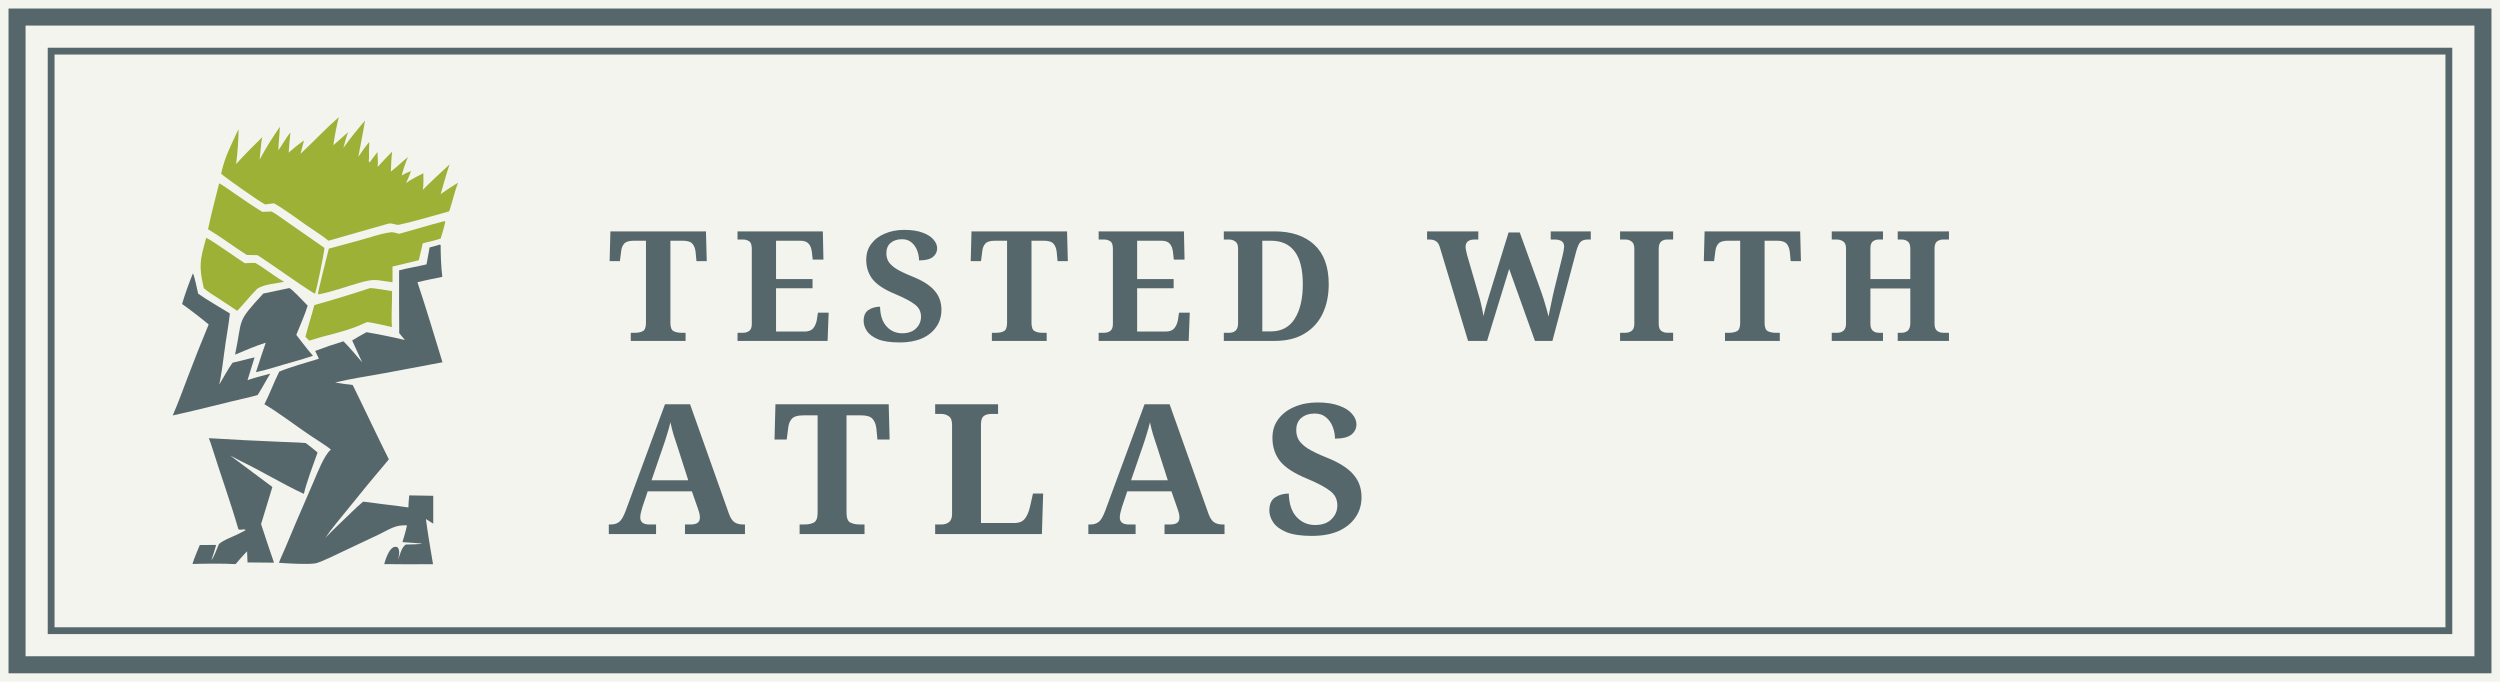
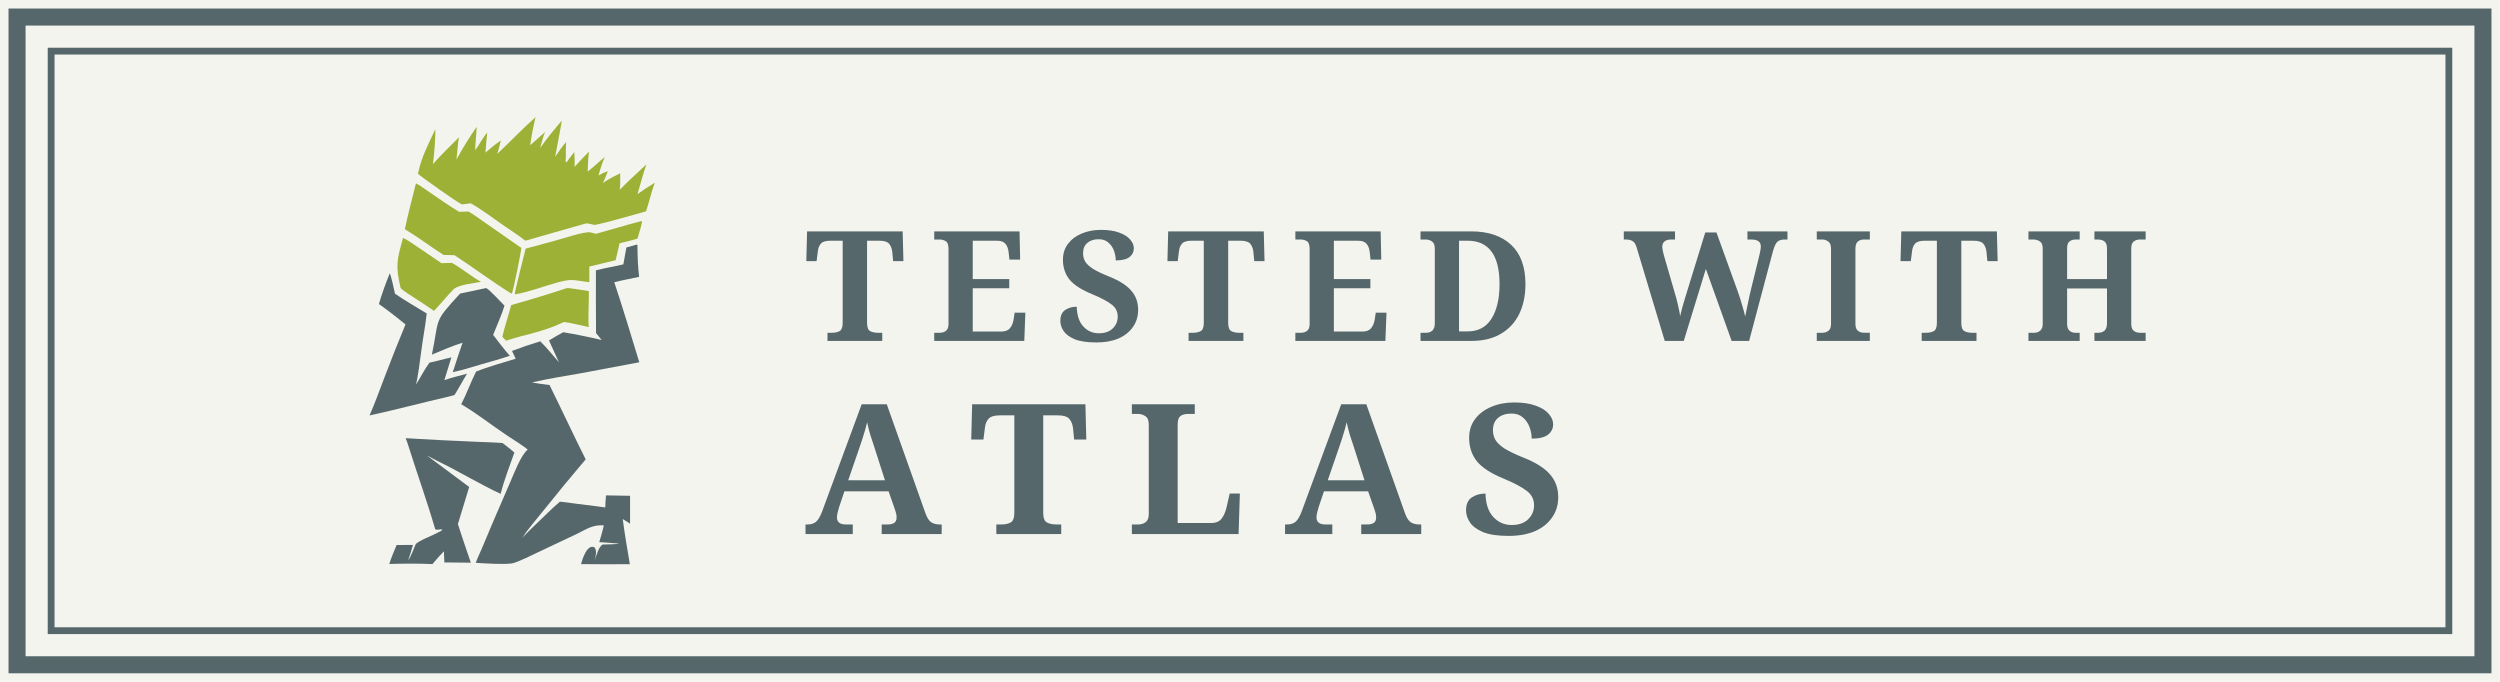
<svg xmlns="http://www.w3.org/2000/svg" width="220.00" height="60.00" viewBox="0 0 220.00 60.00" version="1.1" id="svg12">
  <defs id="defs12" />
  <rect width="220.0" height="60.0" fill="#F4F4EF" id="rect1" />
  <rect x="1.5" y="1.5" width="217.0" height="57.0" fill="none" stroke="#56676B" stroke-width="1.5" id="rect2" />
  <rect x="4.5" y="4.5" width="211.0" height="51.0" fill="none" stroke="#56676B" stroke-width="0.6" id="rect3" />
-   <g transform="translate(14.00,9.00) scale(0.08235) translate(-348.00,-255.00)" id="g11">
+   <g transform="translate(31.32,9.00) scale(0.08235) translate(-348.00,-255.00)" id="g11">
    <path fill="#56676B" d="M647.946 407.088L648.847 407.485C648.94 418.621 649.275 430.506 650.663 441.555C641.698 443.485 633.028 445.054 624.108 447.306C633.271 474.823 642.334 504.989 650.841 532.842L589.033 544.459C571.889 547.53 552.876 550.41 536.122 554.417C542.194 555.444 548.8 556.515 554.897 557.124C567.962 583.577 580.232 609.996 593.528 636.59C578.371 654.423 563.481 672.482 548.864 690.76C542.351 698.815 530.985 712.267 525.654 720.496C534.686 710.975 544.266 702.309 553.615 693.11C557.641 689.149 561.743 685.42 566.054 681.771C568.61 681.97 571.341 682.303 573.881 682.68C587.364 684.684 600.968 685.988 614.444 687.976C614.401 684.08 614.959 679.055 615.29 675.09L640.975 675.508L640.968 705.307L633.147 700.361C635.064 715.581 638.17 733.363 640.727 748.589C623.062 748.708 606.326 748.809 588.6 748.514C589.889 743.222 595.367 726.258 603.118 730.727C605.724 734.757 604.241 739.591 603.38 744.156C604.983 739.436 607.366 729.537 611.891 727.569C613.99 727.518 628.31 727.394 629.091 726.624C621.822 725.884 615.284 725.588 608.053 725.024C609.767 719.135 611.653 713.094 612.902 707.104C600.645 706.367 594.64 711.152 584.066 716.263L544.826 734.822C538.961 737.604 520.233 746.898 514.977 747.732C506.11 749.139 485.899 747.746 476.081 747.161C477.166 743.683 480.779 736.085 482.326 732.414C486.49 722.349 490.72 712.311 495.016 702.301L512.993 660.701C516.929 651.666 524.471 631.73 531.584 626.183C528.244 622.974 513.578 613.817 508.714 610.544C492.989 599.96 476.692 587.22 460.526 577.667C466.193 566.823 470.738 554.034 476.421 542.782C488.316 537.873 506.08 532.991 518.758 529.046L514.789 520.703C524.742 516.952 534.814 513.524 544.988 510.423C551.379 516.611 559.018 525.967 564.994 532.926L554.315 509.521C559.057 506.476 564.642 503.493 569.594 500.705C583.358 503.04 597.042 505.821 610.626 509.044C608.586 506.618 606.579 504.165 604.606 501.685C604.434 479.333 604.388 456.979 604.468 434.626C612.991 432.295 624.609 430.454 633.773 428.234L637.038 410.188C640.479 409.104 644.438 408.082 647.946 407.088Z" id="path3" />
    <path fill="#9DB136" d="M539.993 270.92C537.576 280.81 535.647 290.812 534.212 300.89C539.653 296.354 544.616 291.456 550.063 286.894C547.895 292.332 546.46 298.182 544.919 303.844C551.391 294.445 560.77 283.077 568.082 274.493C565.997 287.32 563.231 300.516 560.892 313.366C564.476 308.021 568.383 302.209 572.661 297.435C572.359 301.761 572.172 310.124 572.35 314.408C572.198 315.967 571.741 318.058 572.516 319.254C573.868 318.681 575.072 316.448 575.967 315.123C576.496 314.72 580.625 309.052 581.324 308.112C581.644 313.38 582.008 318.831 581.577 324.091C586.618 318.492 591.799 313.022 597.115 307.685C596.145 313.711 595.951 322.828 595.656 329.066C601.917 324.261 607.703 318.529 613.988 313.522C610.88 320.625 609.195 325.882 607.279 333.262C611.157 330.93 612.991 330.1 617.195 328.563C615.467 333.559 614.177 336.529 611.972 341.295C616.738 337.607 624.911 333.669 630.417 330.812C630.534 336.394 630.676 342.956 629.905 348.449C638.821 339.482 649.129 329.95 658.458 321.347C655.18 330.622 651.662 343.558 648.905 353.128C655.363 348.475 660.613 345.182 667.44 340.936C664.326 348.703 661.109 362.551 658.033 371.466C655.8 372.269 653.207 372.955 650.875 373.57C635.323 377.676 619.822 382.654 604.088 385.944C601.429 386.5 596.713 383.684 592.966 384.722C586.426 386.532 579.728 388.491 573.208 390.332L529.075 402.932C522.675 397.806 511.952 390.915 504.914 386.023C494.556 378.823 481.557 368.975 470.729 362.96C467.598 363.425 464.458 363.83 461.312 364.174C456.04 361.835 418.032 334.915 414.284 331.362C418.396 312.354 424.873 301.312 432.826 283.749C433.301 291.544 431.496 312.991 430.277 321.057C439.142 311.149 448.748 301.673 458.204 292.329C456.854 297.897 456.333 309.709 455.435 316.276C461.978 304.186 469.199 292.475 477.064 281.2C476.781 289.463 475.669 297.849 475.431 306.346C479.868 300.345 483.3 293.236 488.349 287.341C487.481 294.807 486.962 301.277 486.469 308.806C491.963 303.937 496.846 299.944 502.88 295.787C501.725 300.587 500.468 305.361 499.11 310.107C512.682 297.43 526.422 282.783 539.993 270.92Z" id="path4" />
    <path fill="#56676B" d="M401.164 613.951C426.564 615.508 451.98 616.798 477.407 617.821C486.21 618.26 495.848 618.393 504.543 619.107C508.885 622.129 513.247 625.871 517.362 629.248C512.814 641.914 505.744 660.651 502.69 673.45C479.957 662.974 457.713 649.158 435.05 638.324C431.318 636.539 427.63 634.193 423.922 632.475L469.065 666.103L456.979 705.77C461.468 719.555 466.081 733.3 470.815 747.003C461.383 746.835 451.95 746.745 442.517 746.734L441.998 734.816C437.76 739.239 433.683 743.813 429.775 748.529C416.118 747.766 397.634 747.989 383.649 748.381C385.516 742.065 388.955 734.424 391.479 728.13C397.312 728.039 403.146 727.995 408.98 727.998C407.329 733.953 405.937 738.581 403.845 744.388C406.371 741.465 410.16 731.419 411.813 727.426C414.727 723.35 430.51 717.925 436.558 714.258C438.078 713.541 439.355 713.126 440.444 711.873C439.19 711.156 438.425 711.515 436.685 711.603C434.21 711.764 434.353 712.173 432.69 711.107C424.18 681.743 413.655 652.631 404.483 623.438C403.549 620.464 402.358 616.818 401.164 613.951Z" id="path5" />
    <path fill="#9DB136" d="M412.173 341.603C414.834 342.749 424.843 349.846 427.769 351.855C437.997 358.876 447.611 365.636 458.274 372.072L468.277 371.743C472.503 373.932 483.14 381.679 487.696 384.85L524.743 410.621C524.127 417.306 516.785 453.485 514.759 459.184L513.781 459.289C493.891 446.86 473.269 431.473 453.317 418.41L441.706 418.151C427.736 409.319 414.932 399.426 400.313 390.658C403.815 373.521 408.076 358.396 412.173 341.603Z" id="path6" />
    <path fill="#56676B" d="M384.152 437.83C385.526 439.581 388.938 456.006 389.741 459.55C399.459 466.365 413.309 474.339 423.655 480.676C422.321 493.545 419.33 508.739 417.717 521.845C416.744 529.753 414.097 549.751 412.181 556.713C416.374 550.084 422.183 538.965 426.567 533.266C434.526 531.643 442.112 529.3 450.034 527.62C447.433 535.694 444.926 543.799 442.514 551.932C449.019 549.553 459.829 546.911 466.789 544.993C462.176 552.448 458.202 560.181 453.39 567.763L448.375 569.216C419.864 575.724 390.935 583.537 362.543 589.667C368.15 576.993 373.671 561.767 378.613 548.764C385.76 529.866 393.216 511.086 400.977 492.432C393.743 486.342 380.323 475.998 372.583 470.603C374.965 461.842 380.665 446.189 384.152 437.83Z" id="path7" />
    <path fill="#9DB136" d="M652.697 382.055L653.362 382.03L653.755 382.715C652.864 387.875 650.469 395.502 648.89 400.667C643.951 402.346 635.166 404.267 629.752 405.695C628.289 411.811 627.085 417.642 625.503 423.804C616.292 426.241 606.712 428.159 597.403 430.555C597.573 435.996 597.443 441.858 597.421 447.333C579.579 445.173 579.597 442.937 561.493 448.091C548.46 451.802 531.961 457.82 519.056 460.113C518.412 460.241 518.838 460.199 517.777 459.994C517.417 458.458 528.234 415.84 529.39 411.358C544.519 407.237 559.687 403.379 574.724 398.874C581.697 396.784 589.16 394.646 596.371 393.82C597.868 393.649 602.856 395.122 604.532 395.569C620.736 391.149 636.21 386.288 652.697 382.055Z" id="path8" />
    <path fill="#56676B" d="M486.635 453.639L487.363 453.607C490.652 455.147 503.189 468.767 506.776 472.317C504.573 480.16 497.878 495.448 494.625 503.58C500.121 510.629 506.586 519.362 512.47 525.896C499.274 530.439 485.31 533.856 471.975 538.033C465.374 540.101 458.244 541.993 451.471 543.377L453.378 537.679C456.137 529.065 459.001 520.485 461.969 511.941C452.285 514.845 438.547 520.723 429.187 524.688C437.537 484.628 430.138 491.093 459.371 459.39C468.445 457.409 477.534 455.492 486.635 453.639Z" id="path9" />
    <path fill="#9DB136" d="M398.414 399.869C403.295 402.243 410.499 407.297 415.096 410.407L439.513 426.979C443.281 426.725 446.911 426.688 450.686 426.631C459.951 431.732 471.242 441.027 481.691 446.9C473.249 448.542 459.691 449.544 452.766 454.388C445.83 461.382 438.721 470.385 431.444 477.905C424.755 473.314 417.998 468.823 411.175 464.432C406.88 461.643 399.383 457.081 395.816 453.714C390.259 429.742 391.584 423.86 398.414 399.869Z" id="path10" />
    <path fill="#9DB136" d="M573.4 453.57C576.686 453.304 592.348 456.163 596.925 456.785C597.165 467.774 595.892 485.219 596.864 495.226C588.588 493.426 578.594 490.935 570.401 489.82C568.304 490.615 565.96 491.678 563.906 492.616C552.789 497.694 540.901 500.61 529.149 503.854C524.62 504.734 513.443 508.305 508.438 509.717C507.137 508.566 505.622 506.811 504.421 505.501C507.165 494.373 510.963 482.949 513.906 471.709C533.878 466.134 553.715 460.086 573.4 453.57Z" id="path11" />
  </g>
-   <path d="m 55.508,30 v -0.716 h 0.378 q 0.418,0 0.689,-0.148 0.27,-0.148 0.27,-0.729 v -7.223 h -1.08 q -0.608,0 -0.837,0.257 -0.23,0.257 -0.27,0.702 l -0.108,0.837 h -0.904 l 0.068,-2.619 h 8.411 l 0.068,2.619 h -0.904 l -0.081,-0.837 q -0.054,-0.446 -0.283,-0.702 -0.23,-0.257 -0.837,-0.257 h -1.093 v 7.223 q 0,0.581 0.27,0.729 0.283,0.148 0.689,0.148 h 0.378 V 30 Z m 9.395,0 v -0.716 h 0.472 q 0.351,0 0.567,-0.175 0.216,-0.175 0.216,-0.594 v -6.601 q 0,-0.553 -0.243,-0.689 -0.23,-0.148 -0.553,-0.148 h -0.459 V 20.361 h 7.506 l 0.054,2.484 h -0.945 l -0.068,-0.634 q -0.054,-0.499 -0.283,-0.756 -0.216,-0.27 -0.743,-0.27 h -2.133 v 3.375 h 3.213 v 0.81 h -3.213 v 3.807 h 2.498 q 0.526,0 0.769,-0.283 0.243,-0.297 0.324,-0.743 l 0.095,-0.634 h 0.945 L 72.828,30 Z m 14.255,0.135 q -1.202,0 -1.903,-0.283 -0.689,-0.297 -0.972,-0.729 -0.283,-0.432 -0.283,-0.877 0,-0.689 0.432,-0.972 0.432,-0.283 1.012,-0.283 0.027,1.147 0.581,1.742 0.553,0.594 1.363,0.594 0.783,0 1.215,-0.418 0.446,-0.432 0.446,-1.04 0,-0.689 -0.567,-1.093 -0.553,-0.418 -1.688,-0.891 -1.417,-0.581 -1.998,-1.296 -0.567,-0.729 -0.567,-1.728 0,-0.824 0.446,-1.404 0.446,-0.594 1.202,-0.904 0.756,-0.324 1.701,-0.324 0.972,0 1.607,0.243 0.648,0.23 0.959,0.608 0.324,0.364 0.324,0.769 0,0.472 -0.378,0.769 -0.378,0.297 -1.215,0.297 0,-0.432 -0.162,-0.864 -0.162,-0.432 -0.499,-0.716 -0.324,-0.283 -0.837,-0.283 -0.621,0 -0.999,0.324 -0.378,0.31 -0.378,0.918 0,0.378 0.175,0.702 0.189,0.324 0.675,0.648 0.499,0.31 1.404,0.675 1.391,0.553 1.984,1.256 0.608,0.689 0.608,1.688 0,0.864 -0.459,1.512 -0.446,0.648 -1.269,1.012 -0.824,0.351 -1.958,0.351 z M 87.285,30 v -0.716 h 0.378 q 0.418,0 0.689,-0.148 0.27,-0.148 0.27,-0.729 v -7.223 h -1.08 q -0.608,0 -0.837,0.257 -0.23,0.257 -0.27,0.702 l -0.108,0.837 h -0.904 l 0.068,-2.619 h 8.411 l 0.068,2.619 h -0.904 l -0.081,-0.837 q -0.054,-0.446 -0.283,-0.702 -0.23,-0.257 -0.837,-0.257 h -1.093 v 7.223 q 0,0.581 0.27,0.729 0.283,0.148 0.689,0.148 h 0.378 V 30 Z m 9.395,0 v -0.716 h 0.472 q 0.351,0 0.567,-0.175 0.216,-0.175 0.216,-0.594 v -6.601 q 0,-0.553 -0.243,-0.689 -0.23,-0.148 -0.553,-0.148 h -0.459 V 20.361 h 7.506 l 0.054,2.484 h -0.945 l -0.068,-0.634 q -0.054,-0.499 -0.283,-0.756 -0.216,-0.27 -0.743,-0.27 h -2.133 v 3.375 h 3.213 v 0.81 h -3.213 v 3.807 h 2.498 q 0.526,0 0.769,-0.283 0.243,-0.297 0.324,-0.743 l 0.095,-0.634 h 0.945 L 104.605,30 Z m 11.015,0 v -0.716 h 0.486 q 0.338,0 0.553,-0.189 0.216,-0.203 0.216,-0.648 v -6.561 q 0,-0.472 -0.243,-0.634 -0.23,-0.175 -0.581,-0.175 h -0.432 V 20.361 h 4.468 q 2.228,0 3.497,1.175 1.269,1.175 1.269,3.47 0,1.472 -0.54,2.606 -0.54,1.121 -1.607,1.755 -1.053,0.634 -2.619,0.634 z m 4.144,-0.837 q 1.391,0 2.092,-1.107 0.716,-1.121 0.716,-3.051 0,-1.931 -0.716,-2.876 -0.702,-0.945 -2.079,-0.945 h -0.769 V 29.163 Z M 126.717,21.792 q -0.121,-0.432 -0.351,-0.567 -0.216,-0.148 -0.608,-0.148 H 125.583 V 20.361 h 4.509 v 0.716 h -0.31 q -0.81,0 -0.81,0.648 0,0.108 0.041,0.324 0.041,0.216 0.095,0.405 l 0.904,3.119 q 0.108,0.338 0.216,0.756 0.108,0.405 0.189,0.81 0.095,0.392 0.121,0.689 0.095,-0.432 0.203,-0.81 0.108,-0.392 0.23,-0.783 l 1.782,-5.778 h 0.986 l 1.863,5.157 q 0.23,0.634 0.405,1.269 0.189,0.621 0.257,0.972 0.108,-0.486 0.243,-1.161 0.135,-0.689 0.297,-1.337 l 0.716,-2.916 q 0.041,-0.162 0.081,-0.392 0.041,-0.23 0.041,-0.338 0,-0.351 -0.216,-0.486 -0.203,-0.148 -0.648,-0.148 H 136.464 V 20.361 h 3.523 v 0.716 h -0.257 q -0.392,0 -0.621,0.189 -0.216,0.189 -0.405,0.864 L 136.613,30 h -1.539 l -2.268,-6.332 -1.944,6.332 h -1.674 z M 142.565,30 v -0.716 h 0.486 q 0.297,0 0.526,-0.162 0.243,-0.175 0.243,-0.621 V 21.9 q 0,-0.486 -0.243,-0.648 -0.23,-0.175 -0.526,-0.175 h -0.486 V 20.361 h 4.671 v 0.716 h -0.513 q -0.324,0 -0.54,0.175 -0.216,0.175 -0.216,0.661 v 6.574 q 0,0.446 0.216,0.621 0.23,0.175 0.54,0.175 h 0.513 V 30 Z m 9.233,0 v -0.716 h 0.378 q 0.418,0 0.689,-0.148 0.27,-0.148 0.27,-0.729 v -7.223 h -1.08 q -0.608,0 -0.837,0.257 -0.23,0.257 -0.27,0.702 l -0.108,0.837 h -0.904 l 0.068,-2.619 h 8.411 l 0.068,2.619 h -0.904 l -0.081,-0.837 q -0.054,-0.446 -0.283,-0.702 -0.23,-0.257 -0.837,-0.257 h -1.093 v 7.223 q 0,0.581 0.27,0.729 0.283,0.148 0.689,0.148 h 0.378 V 30 Z m 9.396,0 v -0.716 h 0.486 q 0.338,0 0.553,-0.189 0.216,-0.189 0.216,-0.608 v -6.615 q 0,-0.459 -0.243,-0.621 -0.243,-0.175 -0.594,-0.175 h -0.418 V 20.361 h 4.509 v 0.716 h -0.364 q -0.324,0 -0.54,0.175 -0.203,0.162 -0.203,0.608 v 2.7 h 3.51 v -2.673 q 0,-0.472 -0.216,-0.634 -0.216,-0.175 -0.581,-0.175 h -0.31 V 20.361 h 4.509 v 0.716 h -0.499 q -0.324,0 -0.553,0.175 -0.216,0.162 -0.216,0.634 v 6.615 q 0,0.418 0.216,0.608 0.23,0.175 0.553,0.175 h 0.499 V 30 h -4.509 v -0.716 h 0.324 q 0.351,0 0.567,-0.189 0.216,-0.203 0.216,-0.661 v -3.051 h -3.51 v 3.105 q 0,0.418 0.203,0.608 0.216,0.189 0.54,0.189 h 0.364 V 30 Z" id="text11" style="font-weight:700;font-size:13.5px;font-family:'Noto Serif';letter-spacing:2.2;fill:#56676b" aria-label="TESTED WITH" />
-   <path d="m 53.574,47 v -0.848 h 0.192 q 0.432,0 0.72,-0.224 0.288,-0.224 0.56,-0.944 l 3.472,-9.408 h 2.208 l 3.408,9.6 q 0.192,0.544 0.48,0.768 0.304,0.208 0.752,0.208 h 0.192 V 47 h -5.28 v -0.848 h 0.528 q 0.352,0 0.56,-0.128 0.224,-0.144 0.224,-0.48 0,-0.192 -0.048,-0.384 -0.048,-0.192 -0.096,-0.32 l -0.56,-1.6 h -3.888 l -0.464,1.376 q -0.064,0.192 -0.128,0.464 -0.064,0.256 -0.064,0.448 0,0.624 0.784,0.624 h 0.608 V 47 Z m 3.76,-4.736 h 3.232 l -0.944,-2.944 q -0.176,-0.544 -0.352,-1.072 -0.16,-0.544 -0.272,-1.088 -0.128,0.544 -0.288,1.04 -0.144,0.496 -0.336,1.04 z M 70.366,47 v -0.848 h 0.448 q 0.496,0 0.816,-0.176 0.32,-0.176 0.32,-0.864 v -8.56 h -1.28 q -0.72,0 -0.992,0.304 -0.272,0.304 -0.32,0.832 l -0.128,0.992 h -1.072 l 0.08,-3.104 h 9.968 l 0.08,3.104 h -1.072 l -0.096,-0.992 q -0.064,-0.528 -0.336,-0.832 -0.272,-0.304 -0.992,-0.304 h -1.296 v 8.56 q 0,0.688 0.32,0.864 0.336,0.176 0.816,0.176 h 0.448 V 47 Z m 11.928,0 v -0.848 h 0.576 q 0.352,0 0.624,-0.192 0.288,-0.208 0.288,-0.736 v -7.84 q 0,-0.56 -0.288,-0.752 -0.288,-0.208 -0.688,-0.208 h -0.512 v -0.848 h 5.536 v 0.848 h -0.544 q -0.48,0 -0.72,0.192 -0.24,0.192 -0.24,0.72 v 8.688 h 2.976 q 0.56,0 0.864,-0.352 0.304,-0.368 0.464,-1.04 l 0.272,-1.2 h 0.896 l -0.112,3.568 z m 13.48,0 v -0.848 h 0.192 q 0.432,0 0.72,-0.224 0.288,-0.224 0.56,-0.944 L 100.718,35.576 h 2.208 l 3.408,9.6 q 0.192,0.544 0.48,0.768 0.304,0.208 0.752,0.208 h 0.192 V 47 h -5.28 v -0.848 h 0.528 q 0.352,0 0.56,-0.128 0.224,-0.144 0.224,-0.48 0,-0.192 -0.048,-0.384 -0.048,-0.192 -0.096,-0.32 l -0.56,-1.6 h -3.888 l -0.464,1.376 q -0.064,0.192 -0.128,0.464 -0.064,0.256 -0.064,0.448 0,0.624 0.784,0.624 h 0.608 V 47 Z m 3.76,-4.736 H 102.766 l -0.944,-2.944 q -0.176,-0.544 -0.352,-1.072 -0.16,-0.544 -0.272,-1.088 -0.128,0.544 -0.288,1.04 -0.144,0.496 -0.336,1.04 z M 115.446,47.16 q -1.424,0 -2.256,-0.336 -0.816,-0.352 -1.152,-0.864 -0.336,-0.512 -0.336,-1.04 0,-0.816 0.512,-1.152 0.512,-0.336 1.2,-0.336 0.032,1.36 0.688,2.064 0.656,0.704 1.616,0.704 0.928,0 1.44,-0.496 0.528,-0.512 0.528,-1.232 0,-0.816 -0.672,-1.296 -0.656,-0.496 -2,-1.056 -1.68,-0.688 -2.368,-1.536 -0.672,-0.864 -0.672,-2.048 0,-0.976 0.528,-1.664 0.528,-0.704 1.424,-1.072 0.896,-0.384 2.016,-0.384 1.152,0 1.904,0.288 0.768,0.272 1.136,0.72 0.384,0.432 0.384,0.912 0,0.56 -0.448,0.912 -0.448,0.352 -1.44,0.352 0,-0.512 -0.192,-1.024 -0.192,-0.512 -0.592,-0.848 -0.384,-0.336 -0.992,-0.336 -0.736,0 -1.184,0.384 -0.448,0.368 -0.448,1.088 0,0.448 0.208,0.832 0.224,0.384 0.8,0.768 0.592,0.368 1.664,0.8 1.648,0.656 2.352,1.488 0.72,0.816 0.72,2 0,1.024 -0.544,1.792 -0.528,0.768 -1.504,1.2 -0.976,0.416 -2.32,0.416 z" id="text12" style="font-weight:700;font-size:16px;font-family:'Noto Serif';letter-spacing:3.4;fill:#56676b" aria-label="ATLAS" />
+   <path d="m 72.818,30 v -0.716 h 0.378 q 0.418,0 0.689,-0.148 0.27,-0.148 0.27,-0.729 v -7.223 h -1.08 q -0.608,0 -0.837,0.257 -0.23,0.257 -0.27,0.702 l -0.108,0.837 H 70.955 l 0.068,-2.619 h 8.411 l 0.068,2.619 H 78.596 L 78.515,22.143 Q 78.461,21.698 78.231,21.441 78.002,21.184 77.394,21.184 H 76.301 v 7.223 q 0,0.581 0.27,0.729 0.283,0.148 0.689,0.148 h 0.378 V 30 Z m 9.395,0 v -0.716 h 0.472 q 0.351,0 0.567,-0.175 0.216,-0.175 0.216,-0.594 v -6.601 q 0,-0.553 -0.243,-0.689 -0.23,-0.148 -0.553,-0.148 h -0.459 V 20.361 h 7.506 l 0.054,2.484 h -0.945 l -0.068,-0.634 q -0.054,-0.499 -0.283,-0.756 -0.216,-0.27 -0.743,-0.27 h -2.133 v 3.375 h 3.213 v 0.81 h -3.213 v 3.807 h 2.498 q 0.526,0 0.769,-0.283 0.243,-0.297 0.324,-0.743 l 0.095,-0.634 h 0.945 L 90.138,30 Z m 14.255,0.135 q -1.202,0 -1.903,-0.283 -0.689,-0.297 -0.972,-0.729 -0.283,-0.432 -0.283,-0.877 0,-0.689 0.432,-0.972 0.432,-0.283 1.012,-0.283 0.027,1.147 0.581,1.742 0.553,0.594 1.363,0.594 0.783,0 1.215,-0.418 0.446,-0.432 0.446,-1.04 0,-0.689 -0.567,-1.093 -0.553,-0.418 -1.688,-0.891 -1.417,-0.581 -1.998,-1.296 -0.567,-0.729 -0.567,-1.728 0,-0.824 0.446,-1.404 0.446,-0.594 1.202,-0.904 0.756,-0.324 1.701,-0.324 0.972,0 1.607,0.243 0.648,0.23 0.959,0.608 0.324,0.364 0.324,0.769 0,0.472 -0.378,0.769 -0.378,0.297 -1.215,0.297 0,-0.432 -0.162,-0.864 -0.162,-0.432 -0.499,-0.716 -0.324,-0.283 -0.837,-0.283 -0.621,0 -0.999,0.324 -0.378,0.31 -0.378,0.918 0,0.378 0.175,0.702 0.189,0.324 0.675,0.648 0.499,0.31 1.404,0.675 1.391,0.553 1.984,1.256 0.608,0.689 0.608,1.688 0,0.864 -0.459,1.512 -0.446,0.648 -1.269,1.012 -0.824,0.351 -1.958,0.351 z M 104.596,30 v -0.716 h 0.378 q 0.418,0 0.689,-0.148 0.27,-0.148 0.27,-0.729 v -7.223 h -1.08 q -0.608,0 -0.837,0.257 -0.23,0.257 -0.27,0.702 l -0.108,0.837 h -0.904 L 102.8,20.361 h 8.411 l 0.068,2.619 h -0.904 l -0.081,-0.837 q -0.054,-0.446 -0.283,-0.702 -0.23,-0.257 -0.837,-0.257 h -1.093 v 7.223 q 0,0.581 0.27,0.729 0.283,0.148 0.689,0.148 h 0.378 V 30 Z m 9.396,0 v -0.716 h 0.472 q 0.351,0 0.567,-0.175 0.216,-0.175 0.216,-0.594 v -6.601 q 0,-0.553 -0.243,-0.689 -0.23,-0.148 -0.553,-0.148 h -0.459 V 20.361 h 7.506 l 0.054,2.484 h -0.945 l -0.068,-0.634 q -0.054,-0.499 -0.283,-0.756 -0.216,-0.27 -0.743,-0.27 h -2.133 v 3.375 h 3.213 v 0.81 h -3.213 v 3.807 h 2.498 q 0.526,0 0.769,-0.283 0.243,-0.297 0.324,-0.743 l 0.095,-0.634 h 0.945 L 121.915,30 Z m 11.015,0 v -0.716 h 0.486 q 0.338,0 0.553,-0.189 0.216,-0.203 0.216,-0.648 v -6.561 q 0,-0.472 -0.243,-0.634 -0.23,-0.175 -0.581,-0.175 h -0.432 V 20.361 h 4.468 q 2.228,0 3.497,1.175 1.269,1.175 1.269,3.47 0,1.472 -0.54,2.606 -0.54,1.121 -1.607,1.755 -1.053,0.634 -2.619,0.634 z m 4.144,-0.837 q 1.391,0 2.092,-1.107 0.716,-1.121 0.716,-3.051 0,-1.931 -0.716,-2.876 -0.702,-0.945 -2.079,-0.945 h -0.769 V 29.163 Z M 144.027,21.792 q -0.121,-0.432 -0.351,-0.567 -0.216,-0.148 -0.608,-0.148 H 142.893 V 20.361 h 4.509 v 0.716 h -0.31 q -0.81,0 -0.81,0.648 0,0.108 0.041,0.324 0.041,0.216 0.095,0.405 l 0.904,3.119 q 0.108,0.338 0.216,0.756 0.108,0.405 0.189,0.81 0.095,0.392 0.121,0.689 0.095,-0.432 0.203,-0.81 0.108,-0.392 0.23,-0.783 l 1.782,-5.778 h 0.986 l 1.863,5.157 q 0.23,0.634 0.405,1.269 0.189,0.621 0.257,0.972 0.108,-0.486 0.243,-1.161 0.135,-0.689 0.297,-1.337 l 0.716,-2.916 q 0.041,-0.162 0.081,-0.392 0.041,-0.23 0.041,-0.338 0,-0.351 -0.216,-0.486 -0.203,-0.148 -0.648,-0.148 H 153.774 V 20.361 h 3.523 v 0.716 h -0.257 q -0.392,0 -0.621,0.189 -0.216,0.189 -0.405,0.864 L 153.923,30 h -1.539 l -2.268,-6.332 -1.944,6.332 h -1.674 z M 159.875,30 v -0.716 h 0.486 q 0.297,0 0.526,-0.162 0.243,-0.175 0.243,-0.621 V 21.9 q 0,-0.486 -0.243,-0.648 -0.23,-0.175 -0.526,-0.175 h -0.486 V 20.361 h 4.671 v 0.716 h -0.513 q -0.324,0 -0.54,0.175 -0.216,0.175 -0.216,0.661 v 6.574 q 0,0.446 0.216,0.621 0.23,0.175 0.54,0.175 h 0.513 V 30 Z m 9.233,0 v -0.716 h 0.378 q 0.418,0 0.689,-0.148 0.27,-0.148 0.27,-0.729 v -7.223 h -1.08 q -0.608,0 -0.837,0.257 -0.23,0.257 -0.27,0.702 l -0.108,0.837 h -0.904 l 0.068,-2.619 h 8.411 l 0.068,2.619 h -0.904 l -0.081,-0.837 q -0.054,-0.446 -0.283,-0.702 -0.23,-0.257 -0.837,-0.257 h -1.093 v 7.223 q 0,0.581 0.27,0.729 0.283,0.148 0.689,0.148 h 0.378 V 30 Z m 9.396,0 v -0.716 h 0.486 q 0.338,0 0.553,-0.189 0.216,-0.189 0.216,-0.608 v -6.615 q 0,-0.459 -0.243,-0.621 -0.243,-0.175 -0.594,-0.175 h -0.418 V 20.361 h 4.509 v 0.716 h -0.364 q -0.324,0 -0.54,0.175 -0.203,0.162 -0.203,0.608 v 2.7 h 3.51 v -2.673 q 0,-0.472 -0.216,-0.634 -0.216,-0.175 -0.581,-0.175 h -0.31 V 20.361 h 4.509 v 0.716 h -0.499 q -0.324,0 -0.553,0.175 -0.216,0.162 -0.216,0.634 v 6.615 q 0,0.418 0.216,0.608 0.23,0.175 0.553,0.175 h 0.499 V 30 h -4.509 v -0.716 h 0.324 q 0.351,0 0.567,-0.189 0.216,-0.203 0.216,-0.661 v -3.051 h -3.51 v 3.105 q 0,0.418 0.203,0.608 0.216,0.189 0.54,0.189 h 0.364 V 30 Z" id="text11" style="font-weight:700;font-size:13.5px;font-family:'Noto Serif';letter-spacing:2.2;fill:#56676b" aria-label="TESTED WITH" />
+   <path d="m 70.884,47 v -0.848 h 0.192 q 0.432,0 0.72,-0.224 0.288,-0.224 0.56,-0.944 l 3.472,-9.408 h 2.208 l 3.408,9.6 q 0.192,0.544 0.48,0.768 0.304,0.208 0.752,0.208 h 0.192 V 47 h -5.28 v -0.848 h 0.528 q 0.352,0 0.56,-0.128 0.224,-0.144 0.224,-0.48 0,-0.192 -0.048,-0.384 -0.048,-0.192 -0.096,-0.32 l -0.56,-1.6 h -3.888 l -0.464,1.376 q -0.064,0.192 -0.128,0.464 -0.064,0.256 -0.064,0.448 0,0.624 0.784,0.624 h 0.608 V 47 Z m 3.76,-4.736 h 3.232 L 76.932,39.32 Q 76.756,38.776 76.58,38.248 76.42,37.704 76.308,37.16 76.18,37.704 76.02,38.2 75.876,38.696 75.684,39.24 Z M 87.676,47 v -0.848 h 0.448 q 0.496,0 0.816,-0.176 0.32,-0.176 0.32,-0.864 v -8.56 h -1.28 q -0.72,0 -0.992,0.304 -0.272,0.304 -0.32,0.832 l -0.128,0.992 h -1.072 l 0.08,-3.104 h 9.968 l 0.08,3.104 h -1.072 l -0.096,-0.992 q -0.064,-0.528 -0.336,-0.832 -0.272,-0.304 -0.992,-0.304 h -1.296 v 8.56 q 0,0.688 0.32,0.864 0.336,0.176 0.816,0.176 h 0.448 V 47 Z m 11.928,0 v -0.848 h 0.576 q 0.352,0 0.624,-0.192 0.288,-0.208 0.288,-0.736 v -7.84 q 0,-0.56 -0.288,-0.752 -0.288,-0.208 -0.688,-0.208 h -0.512 v -0.848 h 5.536 v 0.848 h -0.544 q -0.48,0 -0.72,0.192 -0.24,0.192 -0.24,0.72 v 8.688 h 2.976 q 0.56,0 0.864,-0.352 0.304,-0.368 0.464,-1.04 l 0.272,-1.2 h 0.896 l -0.112,3.568 z m 13.48,0 v -0.848 h 0.192 q 0.432,0 0.72,-0.224 0.288,-0.224 0.56,-0.944 l 3.472,-9.408 h 2.208 l 3.408,9.6 q 0.192,0.544 0.48,0.768 0.304,0.208 0.752,0.208 h 0.192 V 47 h -5.28 v -0.848 h 0.528 q 0.352,0 0.56,-0.128 0.224,-0.144 0.224,-0.48 0,-0.192 -0.048,-0.384 -0.048,-0.192 -0.096,-0.32 l -0.56,-1.6 h -3.888 l -0.464,1.376 q -0.064,0.192 -0.128,0.464 -0.064,0.256 -0.064,0.448 0,0.624 0.784,0.624 h 0.608 V 47 Z m 3.76,-4.736 h 3.232 l -0.944,-2.944 q -0.176,-0.544 -0.352,-1.072 -0.16,-0.544 -0.272,-1.088 -0.128,0.544 -0.288,1.04 -0.144,0.496 -0.336,1.04 z m 15.912,4.896 q -1.424,0 -2.256,-0.336 -0.816,-0.352 -1.152,-0.864 -0.336,-0.512 -0.336,-1.04 0,-0.816 0.512,-1.152 0.512,-0.336 1.2,-0.336 0.032,1.36 0.688,2.064 0.656,0.704 1.616,0.704 0.928,0 1.44,-0.496 0.528,-0.512 0.528,-1.232 0,-0.816 -0.672,-1.296 -0.656,-0.496 -2,-1.056 -1.68,-0.688 -2.368,-1.536 -0.672,-0.864 -0.672,-2.048 0,-0.976 0.528,-1.664 0.528,-0.704 1.424,-1.072 0.896,-0.384 2.016,-0.384 1.152,0 1.904,0.288 0.768,0.272 1.136,0.72 0.384,0.432 0.384,0.912 0,0.56 -0.448,0.912 -0.448,0.352 -1.44,0.352 0,-0.512 -0.192,-1.024 -0.192,-0.512 -0.592,-0.848 -0.384,-0.336 -0.992,-0.336 -0.736,0 -1.184,0.384 -0.448,0.368 -0.448,1.088 0,0.448 0.208,0.832 0.224,0.384 0.8,0.768 0.592,0.368 1.664,0.8 1.648,0.656 2.352,1.488 0.72,0.816 0.72,2 0,1.024 -0.544,1.792 -0.528,0.768 -1.504,1.2 -0.976,0.416 -2.32,0.416 z" id="text12" style="font-weight:700;font-size:16px;font-family:'Noto Serif';letter-spacing:3.4;fill:#56676b" aria-label="ATLAS" />
</svg>
